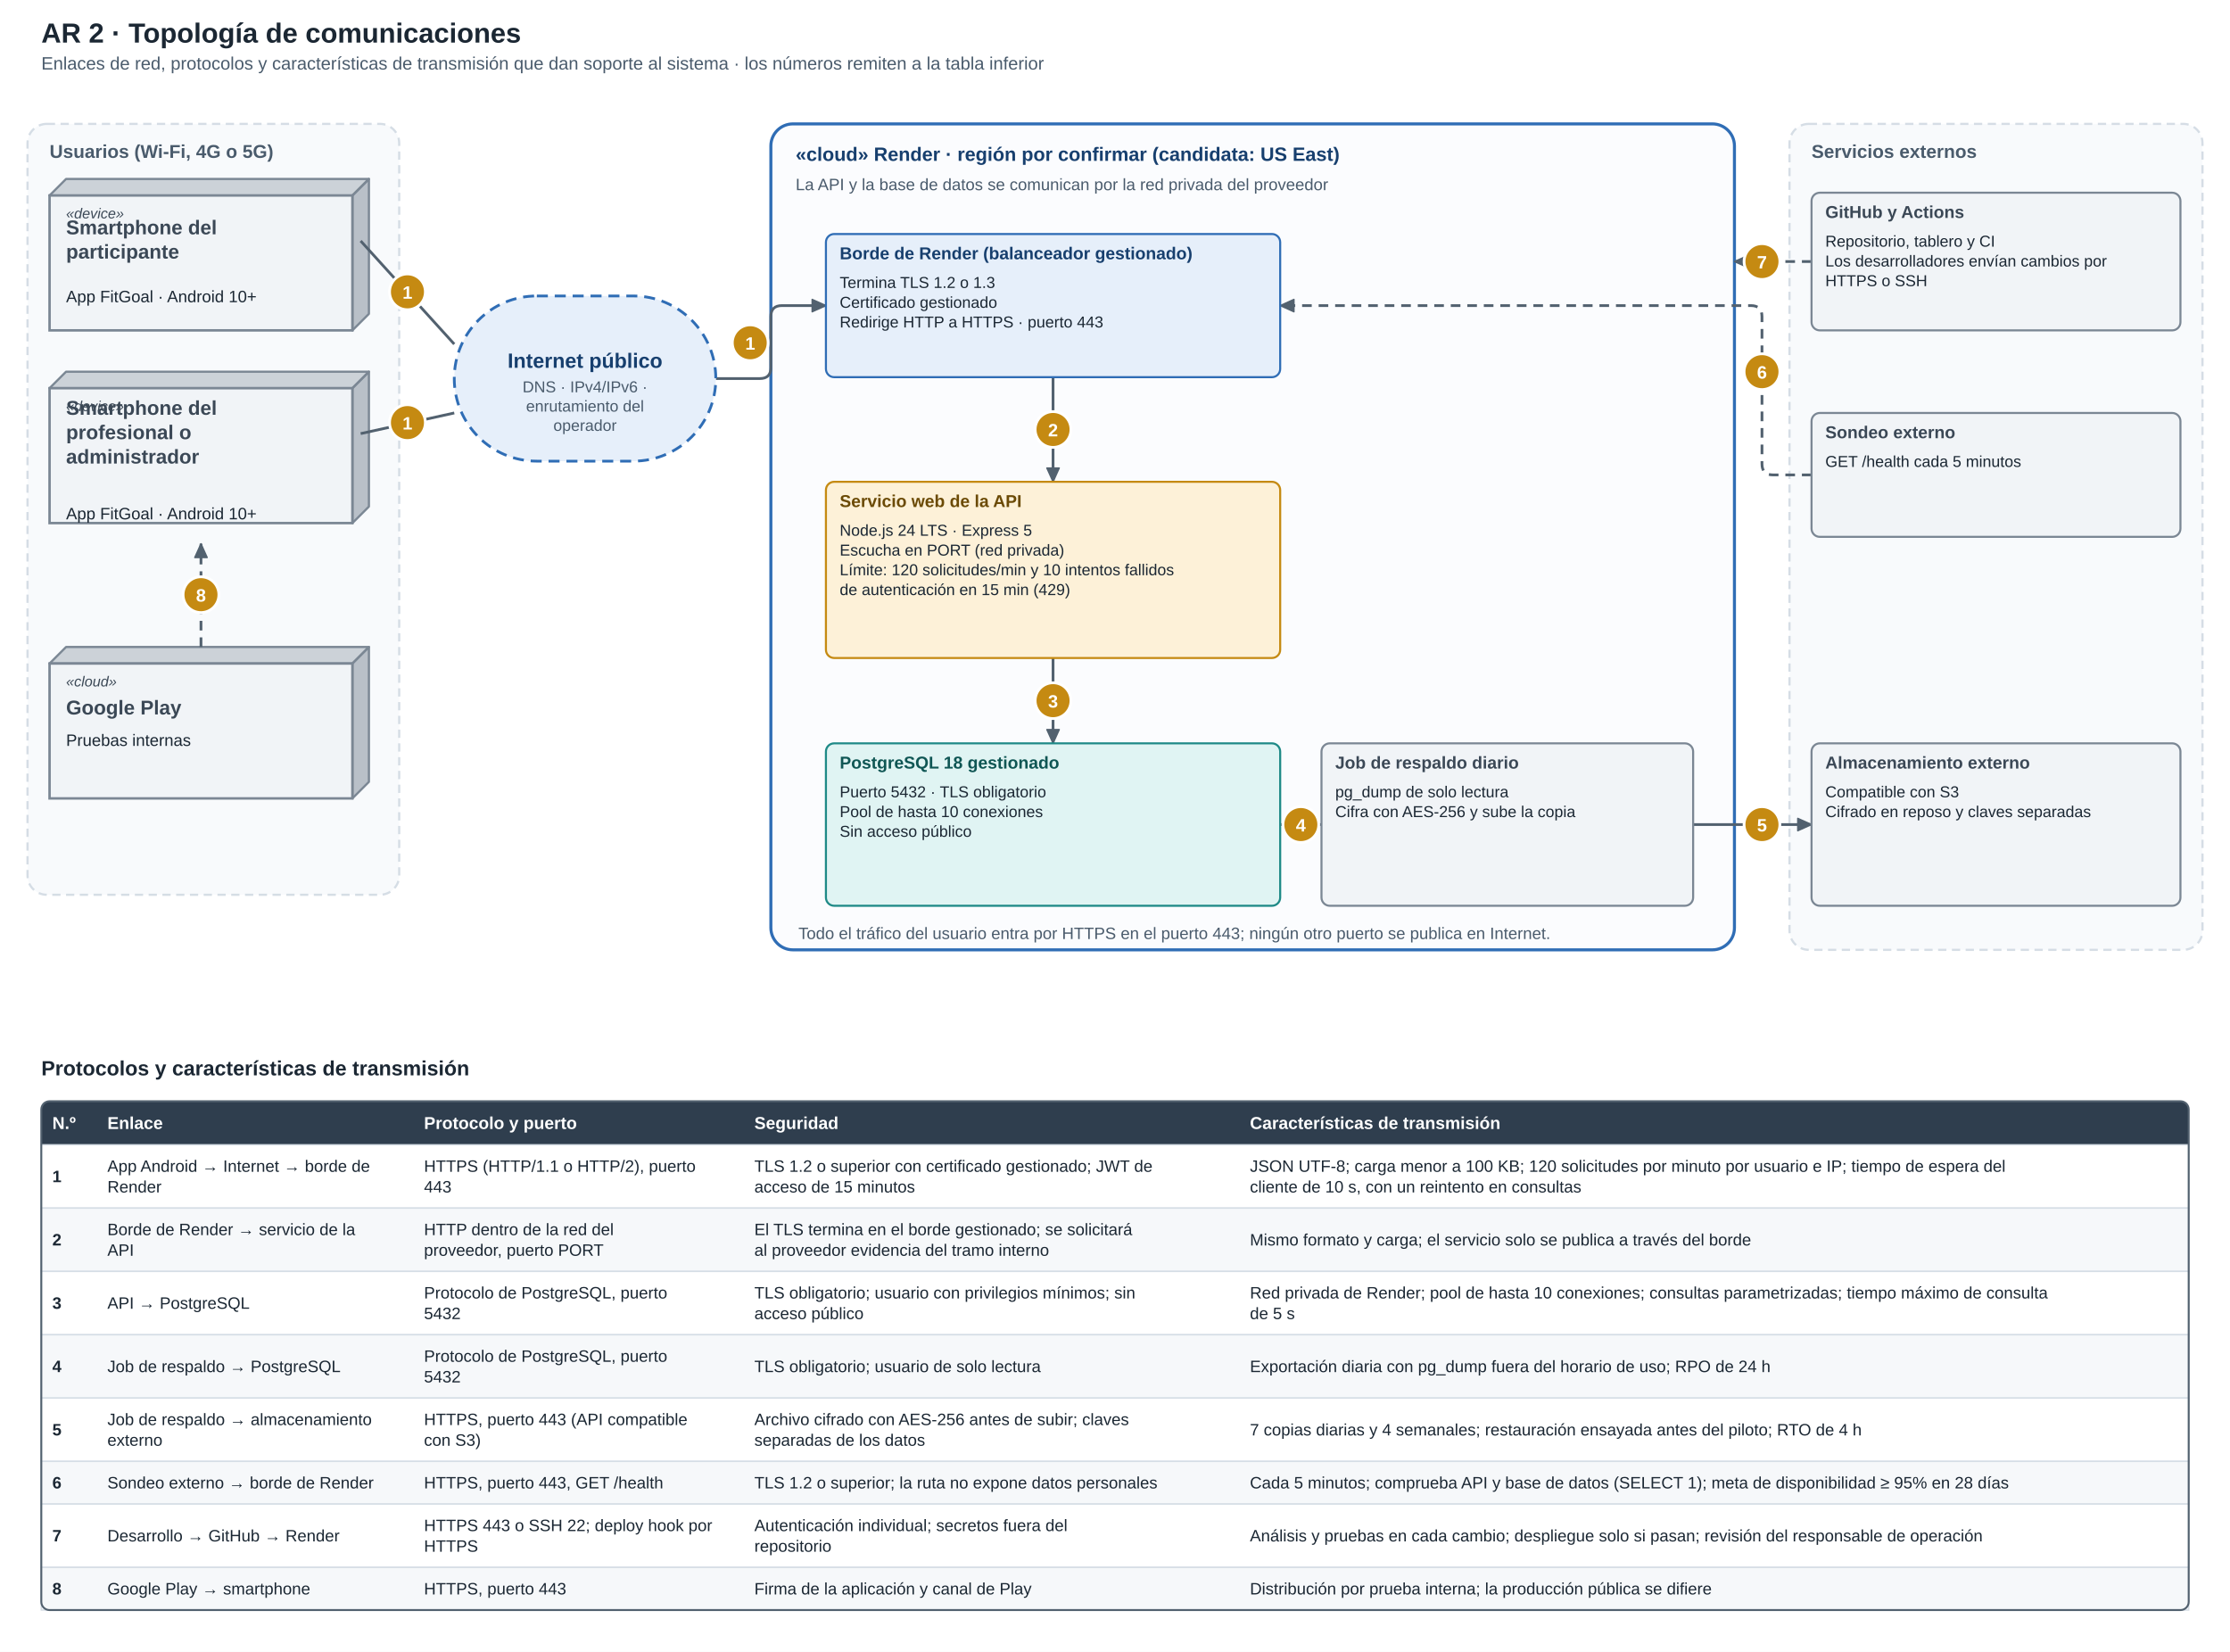
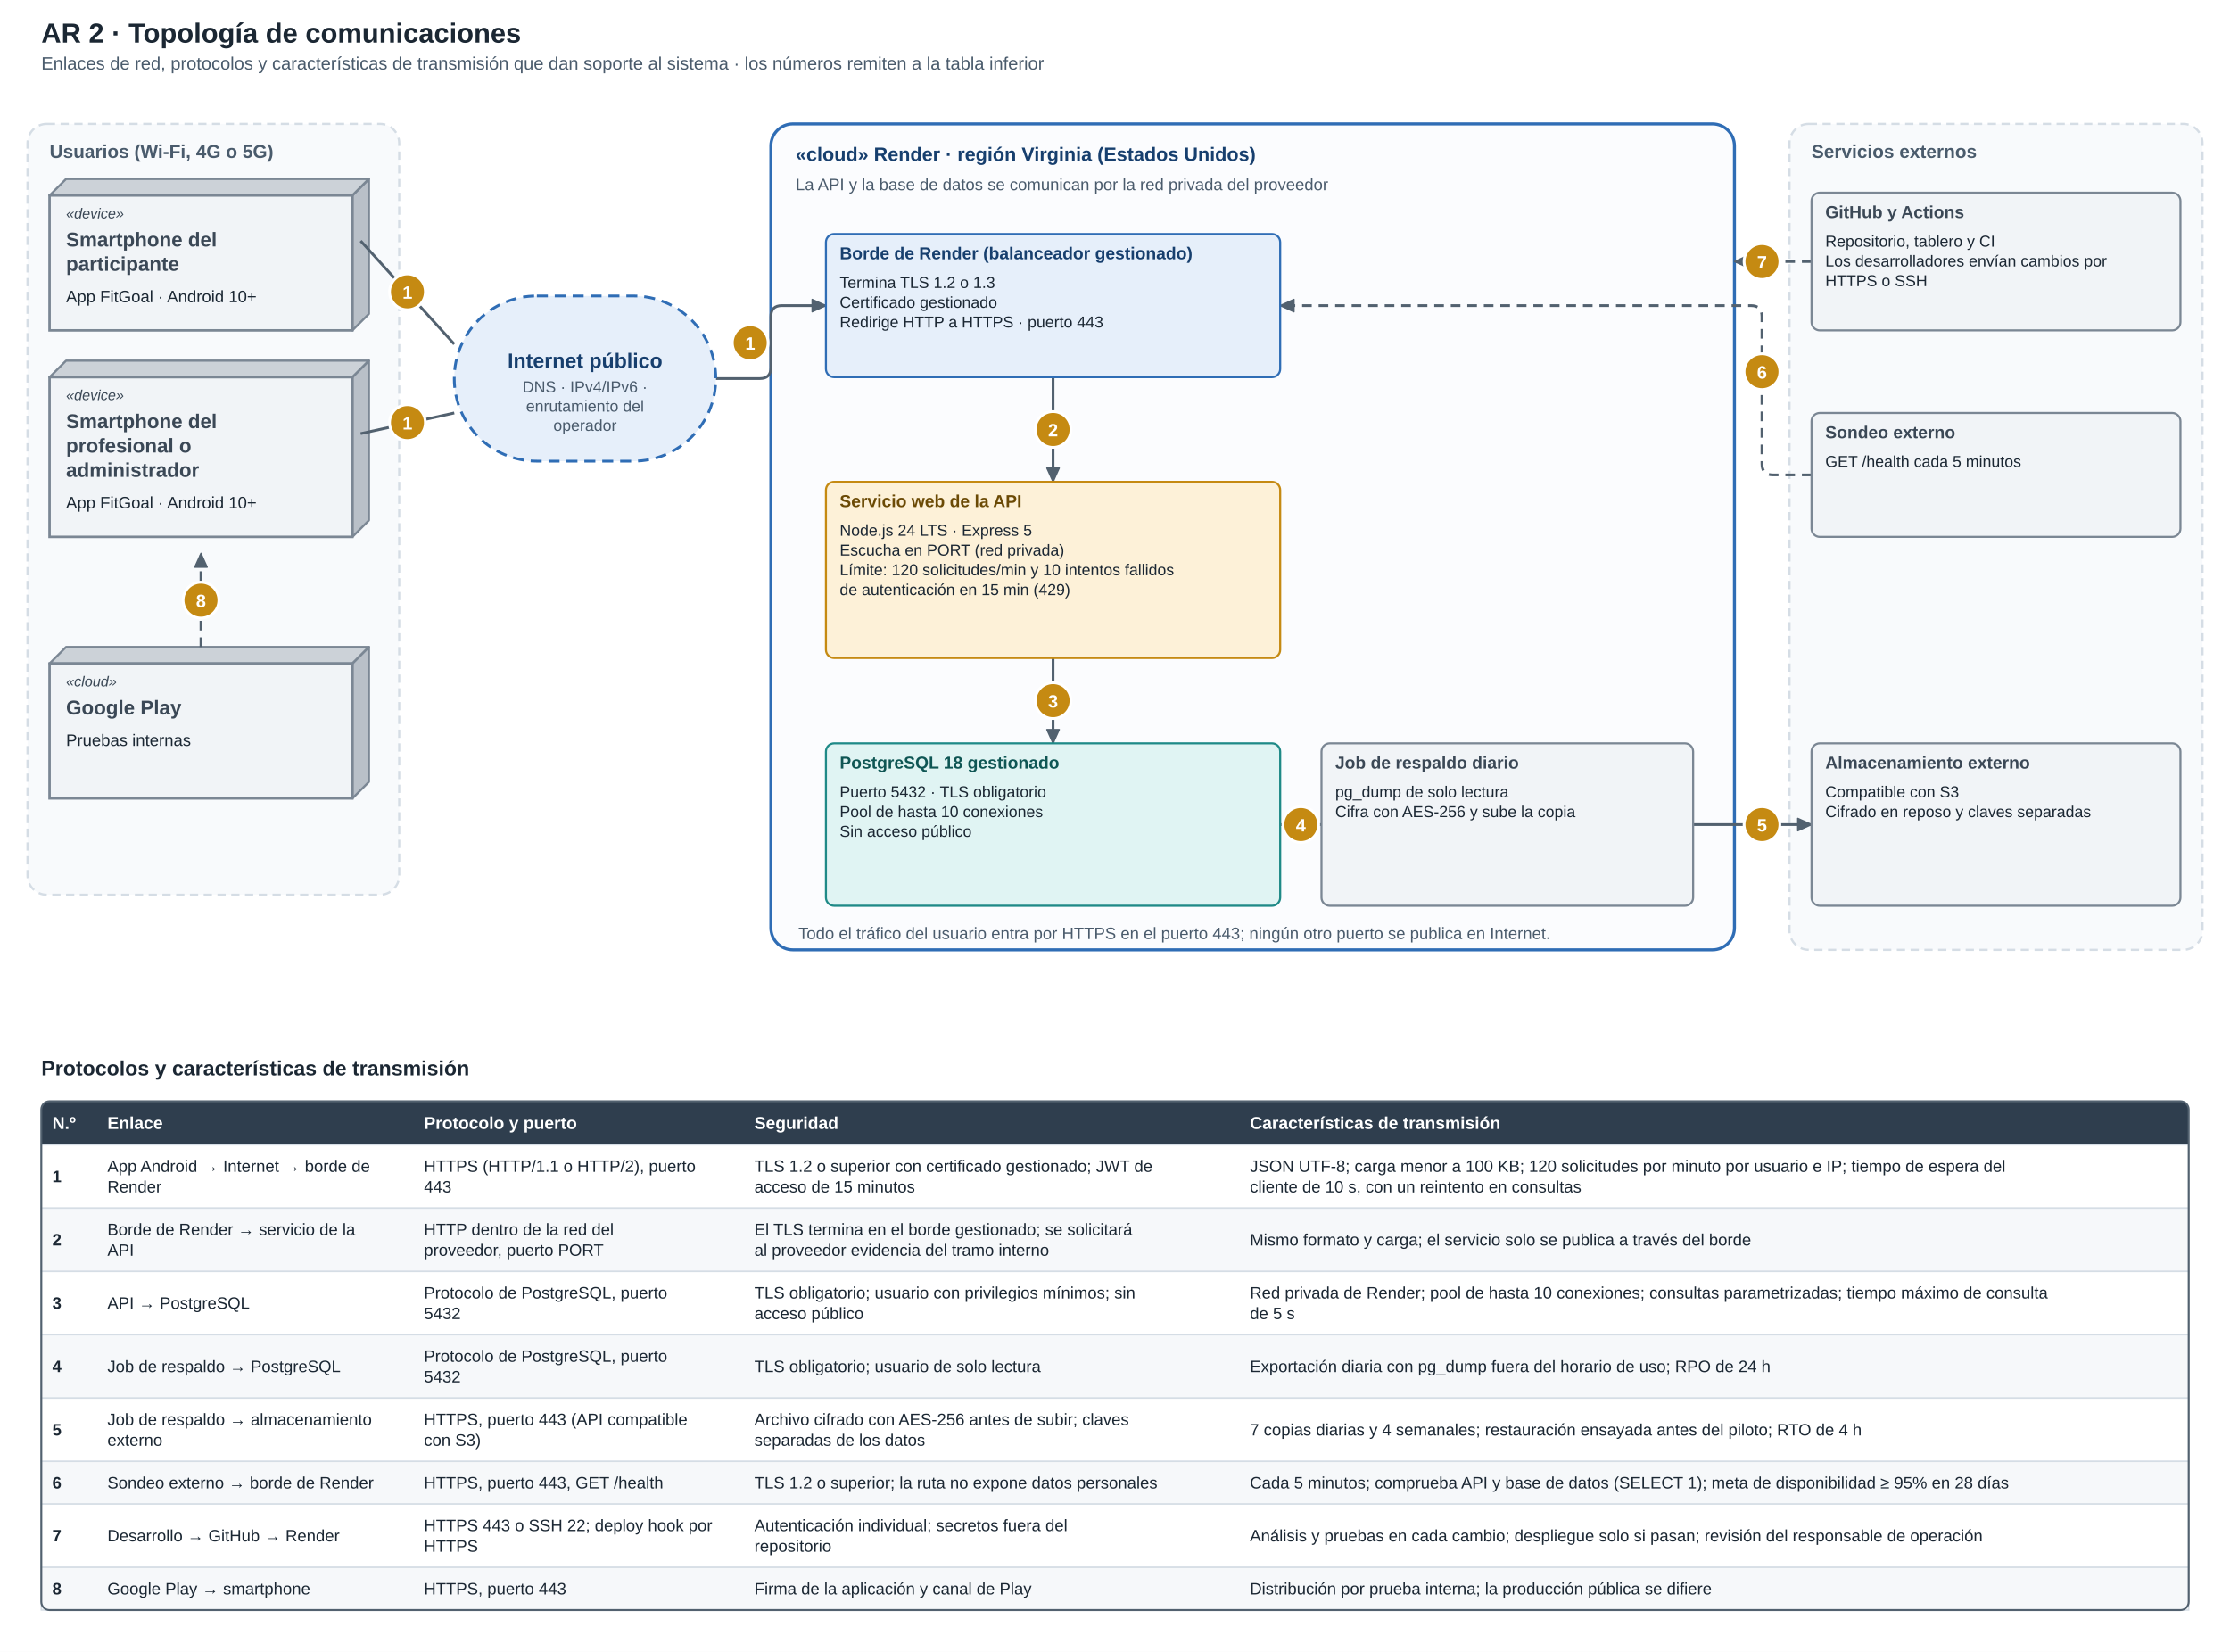
<svg xmlns="http://www.w3.org/2000/svg" width="1620" height="1200" viewBox="0 0 1620 1200" font-family="'Segoe UI', Arial, Helvetica, sans-serif" role="img">
  <defs>
    <marker id="m-fill-52616f" viewBox="0 0 12 12" refX="11" refY="6" markerWidth="12" markerHeight="12" markerUnits="userSpaceOnUse" orient="auto">
      <path d="M1,1.5 L11,6 L1,10.5 Z" fill="#52616f" stroke="#52616f" stroke-linejoin="round" />
    </marker>
  </defs>
  <rect width="1620" height="1200" fill="#ffffff" />
  <rect x="20" y="90" width="270" height="560" rx="14" ry="14" fill="#f8fafc" stroke="#d5dde5" stroke-width="1.6" stroke-dasharray="6 4" />
  <text x="36" y="110.0" text-anchor="start" dominant-baseline="central" font-size="13.5" font-weight="700" fill="#4a5b6c">Usuarios (Wi-Fi, 4G o 5G)</text>
  <path d="M36,142 L48,130 H268 L256,142 Z" fill="#7b8794" fill-opacity="0.35" stroke="#7b8794" stroke-width="1.6" stroke-linejoin="round" />
  <path d="M256,142 L268,130 V228 L256,240 Z" fill="#7b8794" fill-opacity="0.5" stroke="#7b8794" stroke-width="1.6" stroke-linejoin="round" />
  <rect x="36" y="142" width="220" height="98" rx="0" ry="0" fill="#f1f4f7" stroke="#7b8794" stroke-width="1.8" />
  <text x="48" y="155.0" text-anchor="start" dominant-baseline="central" font-size="10.5" font-weight="400" font-style="italic" fill="#3b4856">«device»</text>
-   <text x="48" y="165.2" text-anchor="start" dominant-baseline="central" font-size="14.5" font-weight="700" fill="#3b4856">Smartphone del</text>
-   <text x="48" y="182.8" text-anchor="start" dominant-baseline="central" font-size="14.5" font-weight="700" fill="#3b4856">participante</text>
+   <text x="48" y="174.0" text-anchor="start" dominant-baseline="central" font-size="14.5" font-weight="700" fill="#3b4856">Smartphone del</text>
+   <text x="48" y="191.7" text-anchor="start" dominant-baseline="central" font-size="14.5" font-weight="700" fill="#3b4856">participante</text>
  <text x="48" y="215.4" text-anchor="start" dominant-baseline="central" font-size="12" font-weight="400" fill="#1b2733">App FitGoal · Android 10+</text>
-   <path d="M36,282 L48,270 H268 L256,282 Z" fill="#7b8794" fill-opacity="0.35" stroke="#7b8794" stroke-width="1.6" stroke-linejoin="round" />
-   <path d="M256,282 L268,270 V368 L256,380 Z" fill="#7b8794" fill-opacity="0.5" stroke="#7b8794" stroke-width="1.6" stroke-linejoin="round" />
-   <rect x="36" y="282" width="220" height="98" rx="0" ry="0" fill="#f1f4f7" stroke="#7b8794" stroke-width="1.8" />
-   <text x="48" y="295.0" text-anchor="start" dominant-baseline="central" font-size="10.5" font-weight="400" font-style="italic" fill="#3b4856">«device»</text>
-   <text x="48" y="296.3" text-anchor="start" dominant-baseline="central" font-size="14.5" font-weight="700" fill="#3b4856">Smartphone del</text>
-   <text x="48" y="314.0" text-anchor="start" dominant-baseline="central" font-size="14.5" font-weight="700" fill="#3b4856">profesional o</text>
-   <text x="48" y="331.7" text-anchor="start" dominant-baseline="central" font-size="14.5" font-weight="700" fill="#3b4856">administrador</text>
-   <text x="48" y="373.1" text-anchor="start" dominant-baseline="central" font-size="12" font-weight="400" fill="#1b2733">App FitGoal · Android 10+</text>
+   <path d="M36,274 L48,262 H268 L256,274 Z" fill="#7b8794" fill-opacity="0.35" stroke="#7b8794" stroke-width="1.6" stroke-linejoin="round" />
+   <path d="M256,274 L268,262 V378 L256,390 Z" fill="#7b8794" fill-opacity="0.5" stroke="#7b8794" stroke-width="1.6" stroke-linejoin="round" />
+   <rect x="36" y="274" width="220" height="116" rx="0" ry="0" fill="#f1f4f7" stroke="#7b8794" stroke-width="1.8" />
+   <text x="48" y="287.0" text-anchor="start" dominant-baseline="central" font-size="10.5" font-weight="400" font-style="italic" fill="#3b4856">«device»</text>
+   <text x="48" y="306.0" text-anchor="start" dominant-baseline="central" font-size="14.5" font-weight="700" fill="#3b4856">Smartphone del</text>
+   <text x="48" y="323.7" text-anchor="start" dominant-baseline="central" font-size="14.5" font-weight="700" fill="#3b4856">profesional o</text>
+   <text x="48" y="341.4" text-anchor="start" dominant-baseline="central" font-size="14.5" font-weight="700" fill="#3b4856">administrador</text>
+   <text x="48" y="365.1" text-anchor="start" dominant-baseline="central" font-size="12" font-weight="400" fill="#1b2733">App FitGoal · Android 10+</text>
  <rect x="560" y="90" width="700" height="600" rx="16" ry="16" fill="#fbfcfe" stroke="#2f6db5" stroke-width="2.2" />
-   <text x="578" y="112.0" text-anchor="start" dominant-baseline="central" font-size="14" font-weight="700" fill="#173f6e">«cloud»  Render · región por confirmar (candidata: US East)</text>
+   <text x="578" y="112.0" text-anchor="start" dominant-baseline="central" font-size="14" font-weight="700" fill="#173f6e">«cloud»  Render · región Virginia (Estados Unidos)</text>
  <text x="578" y="134.0" text-anchor="start" dominant-baseline="central" font-size="12" font-weight="400" fill="#4a5b6c">La API y la base de datos se comunican por la red privada del proveedor</text>
  <rect x="1300" y="90" width="300" height="600" rx="14" ry="14" fill="#f8fafc" stroke="#d5dde5" stroke-width="1.6" stroke-dasharray="6 4" />
  <text x="1316" y="110.0" text-anchor="start" dominant-baseline="central" font-size="13.5" font-weight="700" fill="#4a5b6c">Servicios externos</text>
  <path d="M36,482 L48,470 H268 L256,482 Z" fill="#7b8794" fill-opacity="0.35" stroke="#7b8794" stroke-width="1.6" stroke-linejoin="round" />
  <path d="M256,482 L268,470 V568 L256,580 Z" fill="#7b8794" fill-opacity="0.5" stroke="#7b8794" stroke-width="1.6" stroke-linejoin="round" />
  <rect x="36" y="482" width="220" height="98" rx="0" ry="0" fill="#f1f4f7" stroke="#7b8794" stroke-width="1.8" />
  <text x="48" y="495.0" text-anchor="start" dominant-baseline="central" font-size="10.5" font-weight="400" font-style="italic" fill="#3b4856">«cloud»</text>
  <text x="48" y="514.0" text-anchor="start" dominant-baseline="central" font-size="14.5" font-weight="700" fill="#3b4856">Google Play</text>
  <text x="48" y="537.7" text-anchor="start" dominant-baseline="central" font-size="12" font-weight="400" fill="#1b2733">Pruebas internas</text>
  <path d="M262,175 L330,250" fill="none" stroke="#52616f" stroke-width="2" stroke-linejoin="round" />
  <path d="M262,315 L330,300" fill="none" stroke="#52616f" stroke-width="2" stroke-linejoin="round" />
  <path d="M520,275 L552.0,275.0 Q560,275 560.0,267.0 L560.0,230.0 Q560,222 568.0,222.0 L600,222" fill="none" stroke="#52616f" stroke-width="2" stroke-linejoin="round" marker-end="url(#m-fill-52616f)" />
  <path d="M765,274 L765,350" fill="none" stroke="#52616f" stroke-width="2" stroke-linejoin="round" marker-end="url(#m-fill-52616f)" />
  <path d="M765,478 L765,540" fill="none" stroke="#52616f" stroke-width="2" stroke-linejoin="round" marker-end="url(#m-fill-52616f)" />
  <path d="M960,599 L930,599" fill="none" stroke="#52616f" stroke-width="2" stroke-linejoin="round" marker-end="url(#m-fill-52616f)" />
  <path d="M1230,599 L1316,599" fill="none" stroke="#52616f" stroke-width="2" stroke-linejoin="round" marker-end="url(#m-fill-52616f)" />
  <path d="M1316,345 L1288.0,345.0 Q1280,345 1280.0,337.0 L1280.0,230.0 Q1280,222 1272.0,222.0 L930,222" fill="none" stroke="#52616f" stroke-width="2" stroke-linejoin="round" stroke-dasharray="7 5" marker-end="url(#m-fill-52616f)" />
  <path d="M1316,190 L1260,190" fill="none" stroke="#52616f" stroke-width="2" stroke-linejoin="round" stroke-dasharray="7 5" marker-end="url(#m-fill-52616f)" />
-   <path d="M146,470 L146,395" fill="none" stroke="#52616f" stroke-width="2" stroke-linejoin="round" stroke-dasharray="7 5" marker-end="url(#m-fill-52616f)" />
+   <path d="M146,470 L146,402" fill="none" stroke="#52616f" stroke-width="2" stroke-linejoin="round" stroke-dasharray="7 5" marker-end="url(#m-fill-52616f)" />
  <rect x="330" y="215" width="190" height="120" rx="60" ry="60" fill="#e6effa" stroke="#2f6db5" stroke-width="2" stroke-dasharray="8 5" />
  <text x="425" y="262.0" text-anchor="middle" dominant-baseline="central" font-size="15" font-weight="700" fill="#173f6e">Internet público</text>
  <text x="425" y="281.0" text-anchor="middle" dominant-baseline="central" font-size="11.5" font-weight="400" fill="#4a5b6c">DNS · IPv4/IPv6 ·</text>
  <text x="425" y="295.0" text-anchor="middle" dominant-baseline="central" font-size="11.5" font-weight="400" fill="#4a5b6c">enrutamiento del</text>
  <text x="425" y="309.0" text-anchor="middle" dominant-baseline="central" font-size="11.5" font-weight="400" fill="#4a5b6c">operador</text>
  <rect x="600" y="170" width="330" height="104" rx="6" ry="6" fill="#e6effa" stroke="#2f6db5" stroke-width="1.5" />
  <text x="610" y="184.0" text-anchor="start" dominant-baseline="central" font-size="12.5" font-weight="700" fill="#173f6e">Borde de Render (balanceador gestionado)</text>
  <text x="610" y="205.2" text-anchor="start" dominant-baseline="central" font-size="11.5" font-weight="400" fill="#1b2733">Termina TLS 1.2 o 1.3</text>
  <text x="610" y="219.6" text-anchor="start" dominant-baseline="central" font-size="11.5" font-weight="400" fill="#1b2733">Certificado gestionado</text>
  <text x="610" y="233.9" text-anchor="start" dominant-baseline="central" font-size="11.5" font-weight="400" fill="#1b2733">Redirige HTTP a HTTPS · puerto 443</text>
  <rect x="600" y="350" width="330" height="128" rx="6" ry="6" fill="#fdf1d8" stroke="#c58a12" stroke-width="1.5" />
  <text x="610" y="364.0" text-anchor="start" dominant-baseline="central" font-size="12.5" font-weight="700" fill="#6b4a05">Servicio web de la API</text>
  <text x="610" y="385.2" text-anchor="start" dominant-baseline="central" font-size="11.5" font-weight="400" fill="#1b2733">Node.js 24 LTS · Express 5</text>
  <text x="610" y="399.6" text-anchor="start" dominant-baseline="central" font-size="11.5" font-weight="400" fill="#1b2733">Escucha en PORT (red privada)</text>
  <text x="610" y="413.9" text-anchor="start" dominant-baseline="central" font-size="11.5" font-weight="400" fill="#1b2733">Límite: 120 solicitudes/min y 10 intentos fallidos</text>
  <text x="610" y="428.3" text-anchor="start" dominant-baseline="central" font-size="11.5" font-weight="400" fill="#1b2733">de autenticación en 15 min (429)</text>
  <rect x="600" y="540" width="330" height="118" rx="6" ry="6" fill="#e0f4f3" stroke="#1f8a87" stroke-width="1.5" />
  <text x="610" y="554.0" text-anchor="start" dominant-baseline="central" font-size="12.5" font-weight="700" fill="#0f5654">PostgreSQL 18 gestionado</text>
  <text x="610" y="575.2" text-anchor="start" dominant-baseline="central" font-size="11.5" font-weight="400" fill="#1b2733">Puerto 5432 · TLS obligatorio</text>
  <text x="610" y="589.6" text-anchor="start" dominant-baseline="central" font-size="11.5" font-weight="400" fill="#1b2733">Pool de hasta 10 conexiones</text>
  <text x="610" y="603.9" text-anchor="start" dominant-baseline="central" font-size="11.5" font-weight="400" fill="#1b2733">Sin acceso público</text>
  <rect x="960" y="540" width="270" height="118" rx="6" ry="6" fill="#f1f4f7" stroke="#7b8794" stroke-width="1.5" />
  <text x="970" y="554.0" text-anchor="start" dominant-baseline="central" font-size="12.5" font-weight="700" fill="#3b4856">Job de respaldo diario</text>
  <text x="970" y="575.2" text-anchor="start" dominant-baseline="central" font-size="11.5" font-weight="400" fill="#1b2733">pg_dump de solo lectura</text>
  <text x="970" y="589.6" text-anchor="start" dominant-baseline="central" font-size="11.5" font-weight="400" fill="#1b2733">Cifra con AES-256 y sube la copia</text>
  <rect x="1316" y="140" width="268" height="100" rx="6" ry="6" fill="#f1f4f7" stroke="#7b8794" stroke-width="1.5" />
  <text x="1326" y="154.0" text-anchor="start" dominant-baseline="central" font-size="12.5" font-weight="700" fill="#3b4856">GitHub y Actions</text>
  <text x="1326" y="175.2" text-anchor="start" dominant-baseline="central" font-size="11.5" font-weight="400" fill="#1b2733">Repositorio, tablero y CI</text>
  <text x="1326" y="189.6" text-anchor="start" dominant-baseline="central" font-size="11.5" font-weight="400" fill="#1b2733">Los desarrolladores envían cambios por</text>
  <text x="1326" y="203.9" text-anchor="start" dominant-baseline="central" font-size="11.5" font-weight="400" fill="#1b2733">HTTPS o SSH</text>
  <rect x="1316" y="300" width="268" height="90" rx="6" ry="6" fill="#f1f4f7" stroke="#7b8794" stroke-width="1.5" />
  <text x="1326" y="314.0" text-anchor="start" dominant-baseline="central" font-size="12.5" font-weight="700" fill="#3b4856">Sondeo externo</text>
  <text x="1326" y="335.2" text-anchor="start" dominant-baseline="central" font-size="11.5" font-weight="400" fill="#1b2733">GET /health cada 5 minutos</text>
  <rect x="1316" y="540" width="268" height="118" rx="6" ry="6" fill="#f1f4f7" stroke="#7b8794" stroke-width="1.5" />
  <text x="1326" y="554.0" text-anchor="start" dominant-baseline="central" font-size="12.5" font-weight="700" fill="#3b4856">Almacenamiento externo</text>
  <text x="1326" y="575.2" text-anchor="start" dominant-baseline="central" font-size="11.5" font-weight="400" fill="#1b2733">Compatible con S3</text>
  <text x="1326" y="589.6" text-anchor="start" dominant-baseline="central" font-size="11.5" font-weight="400" fill="#1b2733">Cifrado en reposo y claves separadas</text>
  <path d="M30,831.625 V806 Q30,800 36,800 H1584 Q1590,800 1590,806 V831.625 Z" fill="#2f3e4e" />
  <text x="38" y="815.8" text-anchor="start" dominant-baseline="central" font-size="12.5" font-weight="700" fill="#fff">N.º</text>
  <text x="78" y="815.8" text-anchor="start" dominant-baseline="central" font-size="12.5" font-weight="700" fill="#fff">Enlace</text>
  <text x="308" y="815.8" text-anchor="start" dominant-baseline="central" font-size="12.5" font-weight="700" fill="#fff">Protocolo y puerto</text>
  <text x="548" y="815.8" text-anchor="start" dominant-baseline="central" font-size="12.5" font-weight="700" fill="#fff">Seguridad</text>
  <text x="908" y="815.8" text-anchor="start" dominant-baseline="central" font-size="12.5" font-weight="700" fill="#fff">Características de transmisión</text>
  <rect x="30" y="831.625" width="1560" height="46" fill="#fff" stroke="#d5dde5" stroke-width="1" />
  <text x="38" y="854.6" text-anchor="start" dominant-baseline="central" font-size="12" font-weight="700" fill="#1b2733">1</text>
  <text x="78" y="847.1" text-anchor="start" dominant-baseline="central" font-size="12" font-weight="400" fill="#1b2733">App Android → Internet → borde de</text>
  <text x="78" y="862.1" text-anchor="start" dominant-baseline="central" font-size="12" font-weight="400" fill="#1b2733">Render</text>
  <text x="308" y="847.1" text-anchor="start" dominant-baseline="central" font-size="12" font-weight="400" fill="#1b2733">HTTPS (HTTP/1.1 o HTTP/2), puerto</text>
  <text x="308" y="862.1" text-anchor="start" dominant-baseline="central" font-size="12" font-weight="400" fill="#1b2733">443</text>
  <text x="548" y="847.1" text-anchor="start" dominant-baseline="central" font-size="12" font-weight="400" fill="#1b2733">TLS 1.2 o superior con certificado gestionado; JWT de</text>
  <text x="548" y="862.1" text-anchor="start" dominant-baseline="central" font-size="12" font-weight="400" fill="#1b2733">acceso de 15 minutos</text>
  <text x="908" y="847.1" text-anchor="start" dominant-baseline="central" font-size="12" font-weight="400" fill="#1b2733">JSON UTF-8; carga menor a 100 KB; 120 solicitudes por minuto por usuario e IP; tiempo de espera del</text>
  <text x="908" y="862.1" text-anchor="start" dominant-baseline="central" font-size="12" font-weight="400" fill="#1b2733">cliente de 10 s, con un reintento en consultas</text>
  <rect x="30" y="877.625" width="1560" height="46" fill="#f6f8fa" stroke="#d5dde5" stroke-width="1" />
  <text x="38" y="900.6" text-anchor="start" dominant-baseline="central" font-size="12" font-weight="700" fill="#1b2733">2</text>
  <text x="78" y="893.1" text-anchor="start" dominant-baseline="central" font-size="12" font-weight="400" fill="#1b2733">Borde de Render → servicio de la</text>
  <text x="78" y="908.1" text-anchor="start" dominant-baseline="central" font-size="12" font-weight="400" fill="#1b2733">API</text>
  <text x="308" y="893.1" text-anchor="start" dominant-baseline="central" font-size="12" font-weight="400" fill="#1b2733">HTTP dentro de la red del</text>
  <text x="308" y="908.1" text-anchor="start" dominant-baseline="central" font-size="12" font-weight="400" fill="#1b2733">proveedor, puerto PORT</text>
  <text x="548" y="893.1" text-anchor="start" dominant-baseline="central" font-size="12" font-weight="400" fill="#1b2733">El TLS termina en el borde gestionado; se solicitará</text>
  <text x="548" y="908.1" text-anchor="start" dominant-baseline="central" font-size="12" font-weight="400" fill="#1b2733">al proveedor evidencia del tramo interno</text>
  <text x="908" y="900.6" text-anchor="start" dominant-baseline="central" font-size="12" font-weight="400" fill="#1b2733">Mismo formato y carga; el servicio solo se publica a través del borde</text>
  <rect x="30" y="923.625" width="1560" height="46" fill="#fff" stroke="#d5dde5" stroke-width="1" />
  <text x="38" y="946.6" text-anchor="start" dominant-baseline="central" font-size="12" font-weight="700" fill="#1b2733">3</text>
  <text x="78" y="946.6" text-anchor="start" dominant-baseline="central" font-size="12" font-weight="400" fill="#1b2733">API → PostgreSQL</text>
  <text x="308" y="939.1" text-anchor="start" dominant-baseline="central" font-size="12" font-weight="400" fill="#1b2733">Protocolo de PostgreSQL, puerto</text>
  <text x="308" y="954.1" text-anchor="start" dominant-baseline="central" font-size="12" font-weight="400" fill="#1b2733">5432</text>
  <text x="548" y="939.1" text-anchor="start" dominant-baseline="central" font-size="12" font-weight="400" fill="#1b2733">TLS obligatorio; usuario con privilegios mínimos; sin</text>
  <text x="548" y="954.1" text-anchor="start" dominant-baseline="central" font-size="12" font-weight="400" fill="#1b2733">acceso público</text>
  <text x="908" y="939.1" text-anchor="start" dominant-baseline="central" font-size="12" font-weight="400" fill="#1b2733">Red privada de Render; pool de hasta 10 conexiones; consultas parametrizadas; tiempo máximo de consulta</text>
  <text x="908" y="954.1" text-anchor="start" dominant-baseline="central" font-size="12" font-weight="400" fill="#1b2733">de 5 s</text>
  <rect x="30" y="969.625" width="1560" height="46" fill="#f6f8fa" stroke="#d5dde5" stroke-width="1" />
  <text x="38" y="992.6" text-anchor="start" dominant-baseline="central" font-size="12" font-weight="700" fill="#1b2733">4</text>
  <text x="78" y="992.6" text-anchor="start" dominant-baseline="central" font-size="12" font-weight="400" fill="#1b2733">Job de respaldo → PostgreSQL</text>
  <text x="308" y="985.1" text-anchor="start" dominant-baseline="central" font-size="12" font-weight="400" fill="#1b2733">Protocolo de PostgreSQL, puerto</text>
  <text x="308" y="1000.1" text-anchor="start" dominant-baseline="central" font-size="12" font-weight="400" fill="#1b2733">5432</text>
  <text x="548" y="992.6" text-anchor="start" dominant-baseline="central" font-size="12" font-weight="400" fill="#1b2733">TLS obligatorio; usuario de solo lectura</text>
  <text x="908" y="992.6" text-anchor="start" dominant-baseline="central" font-size="12" font-weight="400" fill="#1b2733">Exportación diaria con pg_dump fuera del horario de uso; RPO de 24 h</text>
  <rect x="30" y="1015.625" width="1560" height="46" fill="#fff" stroke="#d5dde5" stroke-width="1" />
  <text x="38" y="1038.6" text-anchor="start" dominant-baseline="central" font-size="12" font-weight="700" fill="#1b2733">5</text>
  <text x="78" y="1031.1" text-anchor="start" dominant-baseline="central" font-size="12" font-weight="400" fill="#1b2733">Job de respaldo → almacenamiento</text>
  <text x="78" y="1046.1" text-anchor="start" dominant-baseline="central" font-size="12" font-weight="400" fill="#1b2733">externo</text>
  <text x="308" y="1031.1" text-anchor="start" dominant-baseline="central" font-size="12" font-weight="400" fill="#1b2733">HTTPS, puerto 443 (API compatible</text>
  <text x="308" y="1046.1" text-anchor="start" dominant-baseline="central" font-size="12" font-weight="400" fill="#1b2733">con S3)</text>
  <text x="548" y="1031.1" text-anchor="start" dominant-baseline="central" font-size="12" font-weight="400" fill="#1b2733">Archivo cifrado con AES-256 antes de subir; claves</text>
  <text x="548" y="1046.1" text-anchor="start" dominant-baseline="central" font-size="12" font-weight="400" fill="#1b2733">separadas de los datos</text>
  <text x="908" y="1038.6" text-anchor="start" dominant-baseline="central" font-size="12" font-weight="400" fill="#1b2733">7 copias diarias y 4 semanales; restauración ensayada antes del piloto; RTO de 4 h</text>
  <rect x="30" y="1061.625" width="1560" height="31" fill="#f6f8fa" stroke="#d5dde5" stroke-width="1" />
  <text x="38" y="1077.1" text-anchor="start" dominant-baseline="central" font-size="12" font-weight="700" fill="#1b2733">6</text>
  <text x="78" y="1077.1" text-anchor="start" dominant-baseline="central" font-size="12" font-weight="400" fill="#1b2733">Sondeo externo → borde de Render</text>
  <text x="308" y="1077.1" text-anchor="start" dominant-baseline="central" font-size="12" font-weight="400" fill="#1b2733">HTTPS, puerto 443, GET /health</text>
  <text x="548" y="1077.1" text-anchor="start" dominant-baseline="central" font-size="12" font-weight="400" fill="#1b2733">TLS 1.2 o superior; la ruta no expone datos personales</text>
  <text x="908" y="1077.1" text-anchor="start" dominant-baseline="central" font-size="12" font-weight="400" fill="#1b2733">Cada 5 minutos; comprueba API y base de datos (SELECT 1); meta de disponibilidad ≥ 95% en 28 días</text>
  <rect x="30" y="1092.625" width="1560" height="46" fill="#fff" stroke="#d5dde5" stroke-width="1" />
  <text x="38" y="1115.6" text-anchor="start" dominant-baseline="central" font-size="12" font-weight="700" fill="#1b2733">7</text>
  <text x="78" y="1115.6" text-anchor="start" dominant-baseline="central" font-size="12" font-weight="400" fill="#1b2733">Desarrollo → GitHub → Render</text>
  <text x="308" y="1108.1" text-anchor="start" dominant-baseline="central" font-size="12" font-weight="400" fill="#1b2733">HTTPS 443 o SSH 22; deploy hook por</text>
  <text x="308" y="1123.1" text-anchor="start" dominant-baseline="central" font-size="12" font-weight="400" fill="#1b2733">HTTPS</text>
  <text x="548" y="1108.1" text-anchor="start" dominant-baseline="central" font-size="12" font-weight="400" fill="#1b2733">Autenticación individual; secretos fuera del</text>
  <text x="548" y="1123.1" text-anchor="start" dominant-baseline="central" font-size="12" font-weight="400" fill="#1b2733">repositorio</text>
  <text x="908" y="1115.6" text-anchor="start" dominant-baseline="central" font-size="12" font-weight="400" fill="#1b2733">Análisis y pruebas en cada cambio; despliegue solo si pasan; revisión del responsable de operación</text>
  <rect x="30" y="1138.625" width="1560" height="31" fill="#f6f8fa" stroke="#d5dde5" stroke-width="1" />
  <text x="38" y="1154.1" text-anchor="start" dominant-baseline="central" font-size="12" font-weight="700" fill="#1b2733">8</text>
  <text x="78" y="1154.1" text-anchor="start" dominant-baseline="central" font-size="12" font-weight="400" fill="#1b2733">Google Play → smartphone</text>
  <text x="308" y="1154.1" text-anchor="start" dominant-baseline="central" font-size="12" font-weight="400" fill="#1b2733">HTTPS, puerto 443</text>
  <text x="548" y="1154.1" text-anchor="start" dominant-baseline="central" font-size="12" font-weight="400" fill="#1b2733">Firma de la aplicación y canal de Play</text>
  <text x="908" y="1154.1" text-anchor="start" dominant-baseline="central" font-size="12" font-weight="400" fill="#1b2733">Distribución por prueba interna; la producción pública se difiere</text>
  <rect x="30" y="800" width="1560" height="369.625" fill="none" stroke="#52616f" stroke-width="1.4" rx="6" />
  <text x="30" y="24.0" text-anchor="start" dominant-baseline="central" font-size="20" font-weight="700" fill="#1b2733">AR 2 · Topología de comunicaciones</text>
  <text x="30" y="46.0" text-anchor="start" dominant-baseline="central" font-size="13" font-weight="400" fill="#4a5b6c">Enlaces de red, protocolos y características de transmisión que dan soporte al sistema · los números remiten a la tabla inferior</text>
  <circle cx="296" cy="212" r="13" fill="#c58a12" stroke="#fff" stroke-width="2" />
  <text x="296" y="212.5" text-anchor="middle" dominant-baseline="central" font-size="13" font-weight="700" fill="#fff">1</text>
  <circle cx="296" cy="307" r="13" fill="#c58a12" stroke="#fff" stroke-width="2" />
  <text x="296" y="307.5" text-anchor="middle" dominant-baseline="central" font-size="13" font-weight="700" fill="#fff">1</text>
  <circle cx="545" cy="249" r="13" fill="#c58a12" stroke="#fff" stroke-width="2" />
  <text x="545" y="249.5" text-anchor="middle" dominant-baseline="central" font-size="13" font-weight="700" fill="#fff">1</text>
  <circle cx="765" cy="312" r="13" fill="#c58a12" stroke="#fff" stroke-width="2" />
  <text x="765" y="312.5" text-anchor="middle" dominant-baseline="central" font-size="13" font-weight="700" fill="#fff">2</text>
  <circle cx="765" cy="509" r="13" fill="#c58a12" stroke="#fff" stroke-width="2" />
  <text x="765" y="509.5" text-anchor="middle" dominant-baseline="central" font-size="13" font-weight="700" fill="#fff">3</text>
  <circle cx="945" cy="599" r="13" fill="#c58a12" stroke="#fff" stroke-width="2" />
  <text x="945" y="599.5" text-anchor="middle" dominant-baseline="central" font-size="13" font-weight="700" fill="#fff">4</text>
  <circle cx="1280" cy="599" r="13" fill="#c58a12" stroke="#fff" stroke-width="2" />
  <text x="1280" y="599.5" text-anchor="middle" dominant-baseline="central" font-size="13" font-weight="700" fill="#fff">5</text>
  <circle cx="1280" cy="270" r="13" fill="#c58a12" stroke="#fff" stroke-width="2" />
  <text x="1280" y="270.5" text-anchor="middle" dominant-baseline="central" font-size="13" font-weight="700" fill="#fff">6</text>
  <circle cx="1280" cy="190" r="13" fill="#c58a12" stroke="#fff" stroke-width="2" />
  <text x="1280" y="190.5" text-anchor="middle" dominant-baseline="central" font-size="13" font-weight="700" fill="#fff">7</text>
-   <circle cx="146" cy="432" r="13" fill="#c58a12" stroke="#fff" stroke-width="2" />
-   <text x="146" y="432.5" text-anchor="middle" dominant-baseline="central" font-size="13" font-weight="700" fill="#fff">8</text>
+   <circle cx="146" cy="436" r="13" fill="#c58a12" stroke="#fff" stroke-width="2" />
+   <text x="146" y="436.5" text-anchor="middle" dominant-baseline="central" font-size="13" font-weight="700" fill="#fff">8</text>
  <text x="580" y="678.0" text-anchor="start" dominant-baseline="central" font-size="12" font-weight="400" fill="#4a5b6c">Todo el tráfico del usuario entra por HTTPS en el puerto 443; ningún otro puerto se publica en Internet.</text>
  <text x="30" y="776.0" text-anchor="start" dominant-baseline="central" font-size="15" font-weight="700" fill="#1b2733">Protocolos y características de transmisión</text>
</svg>
